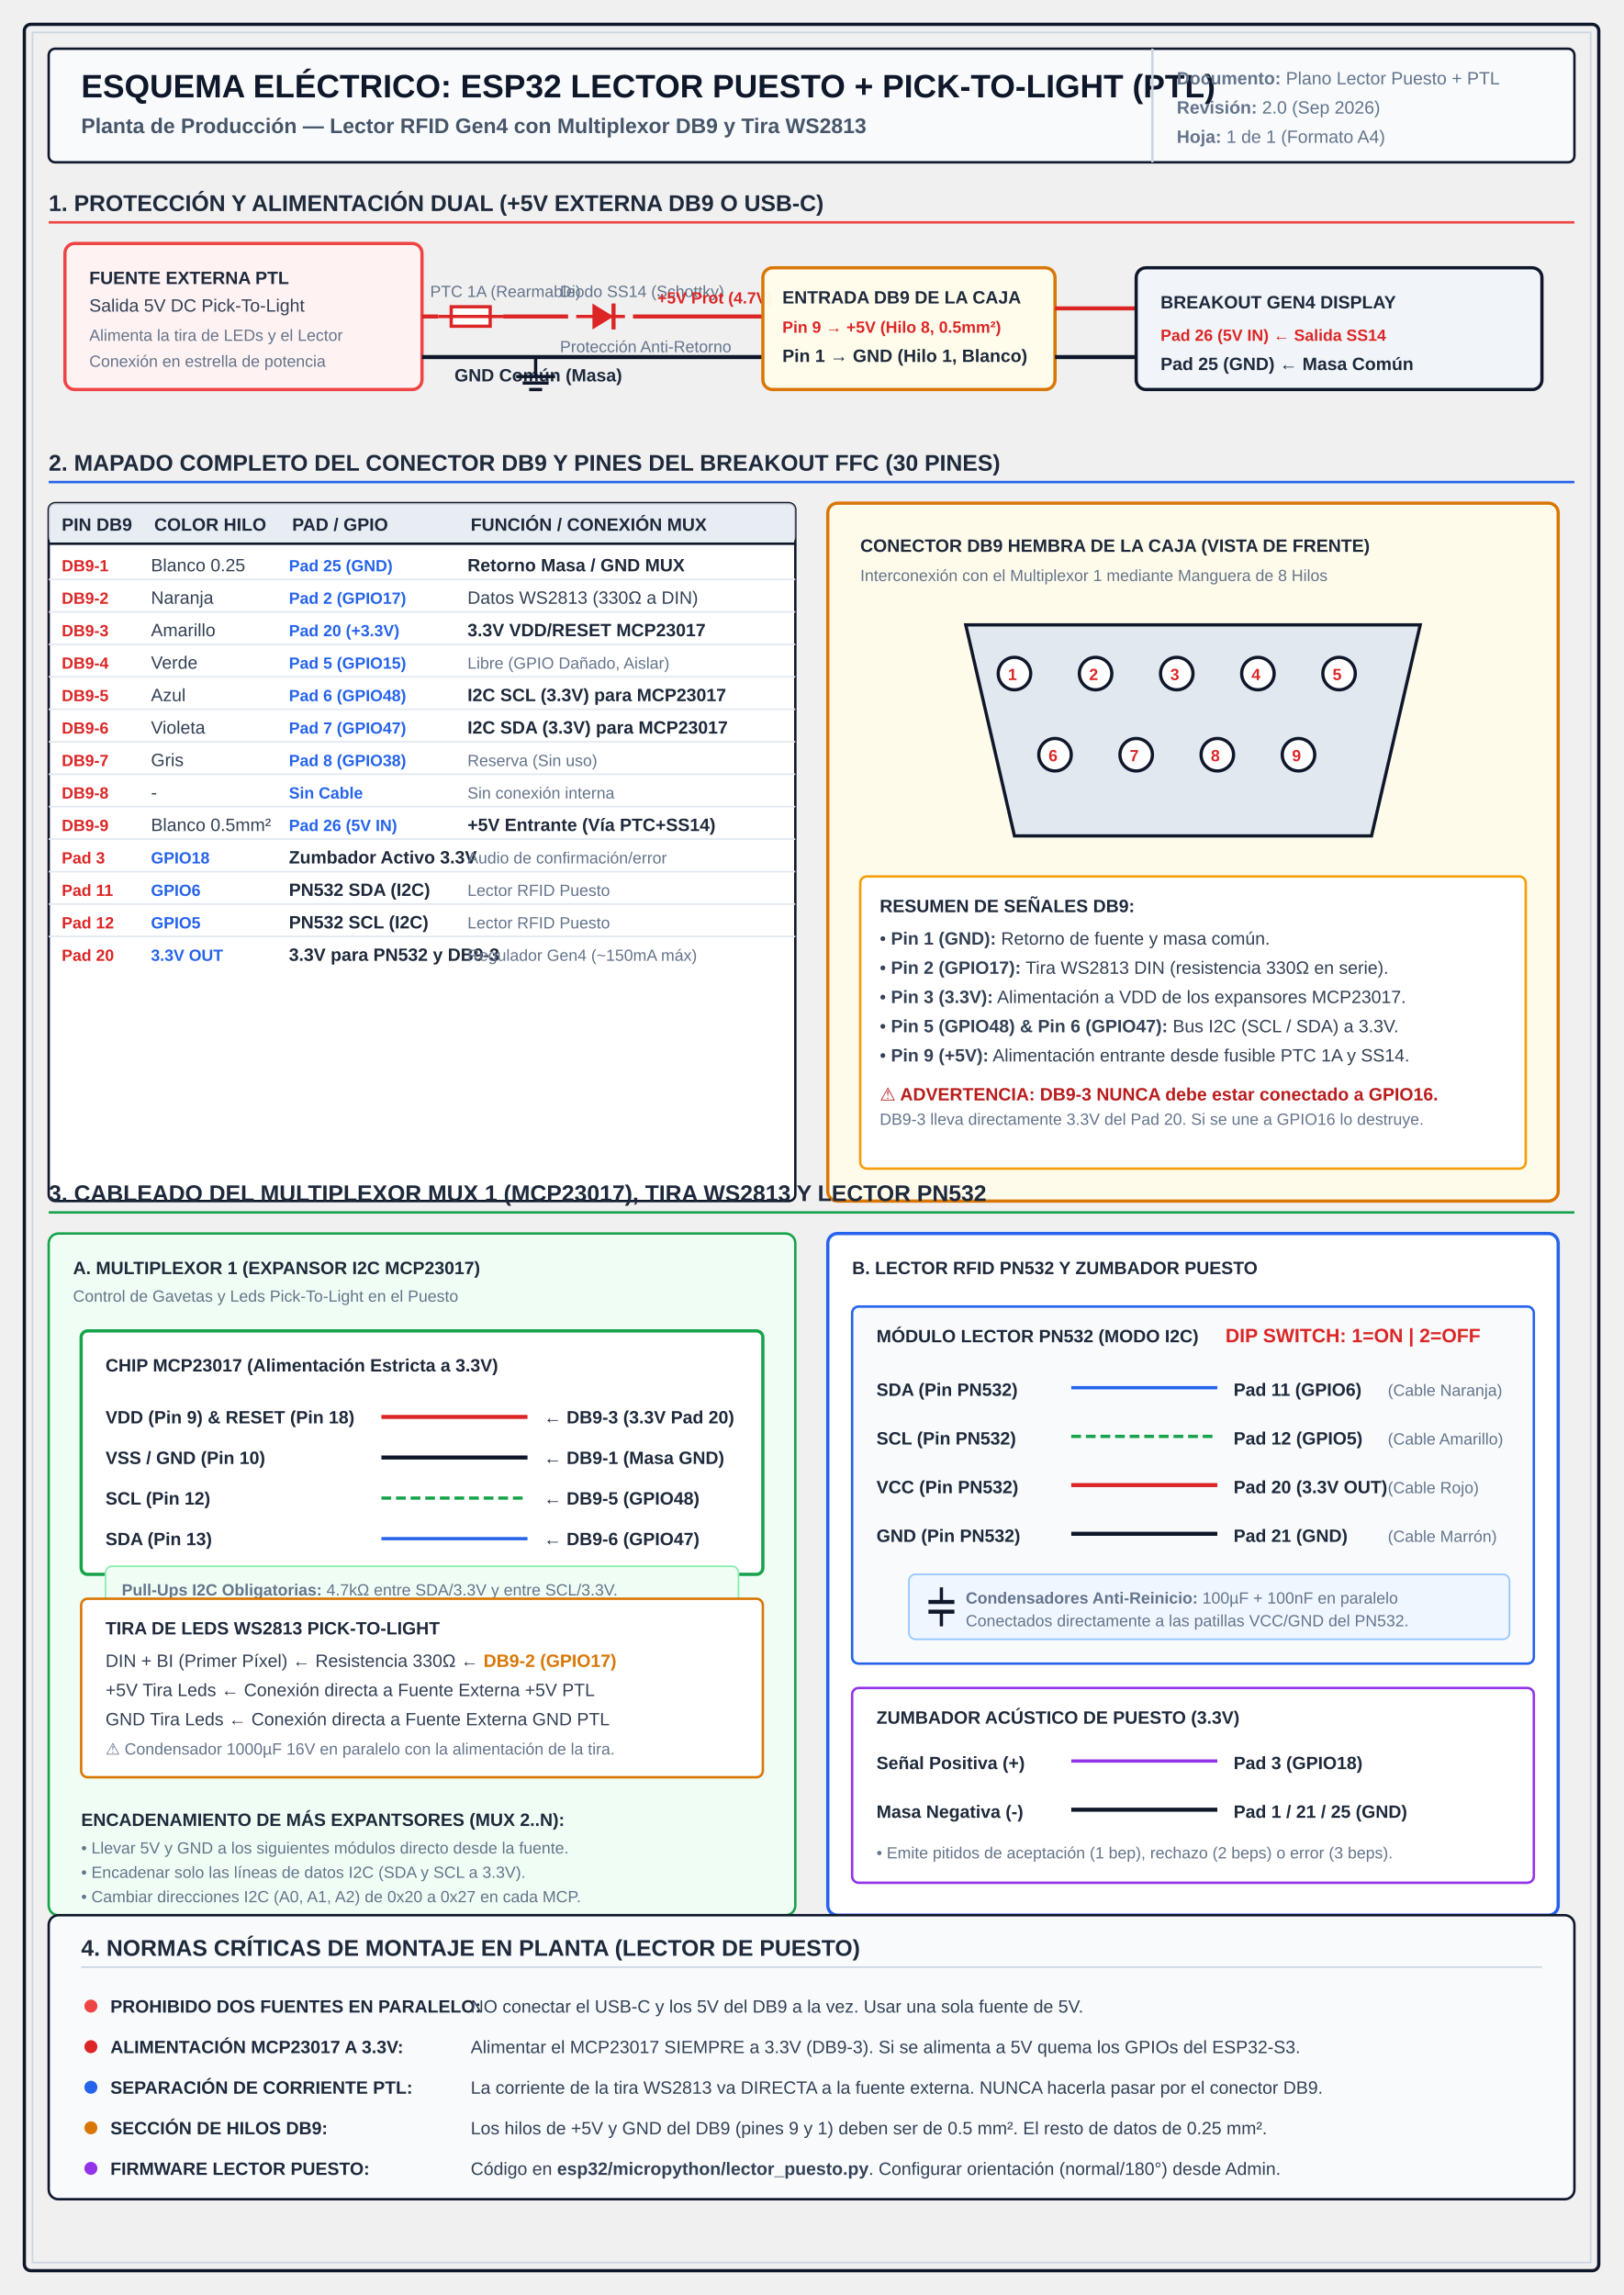
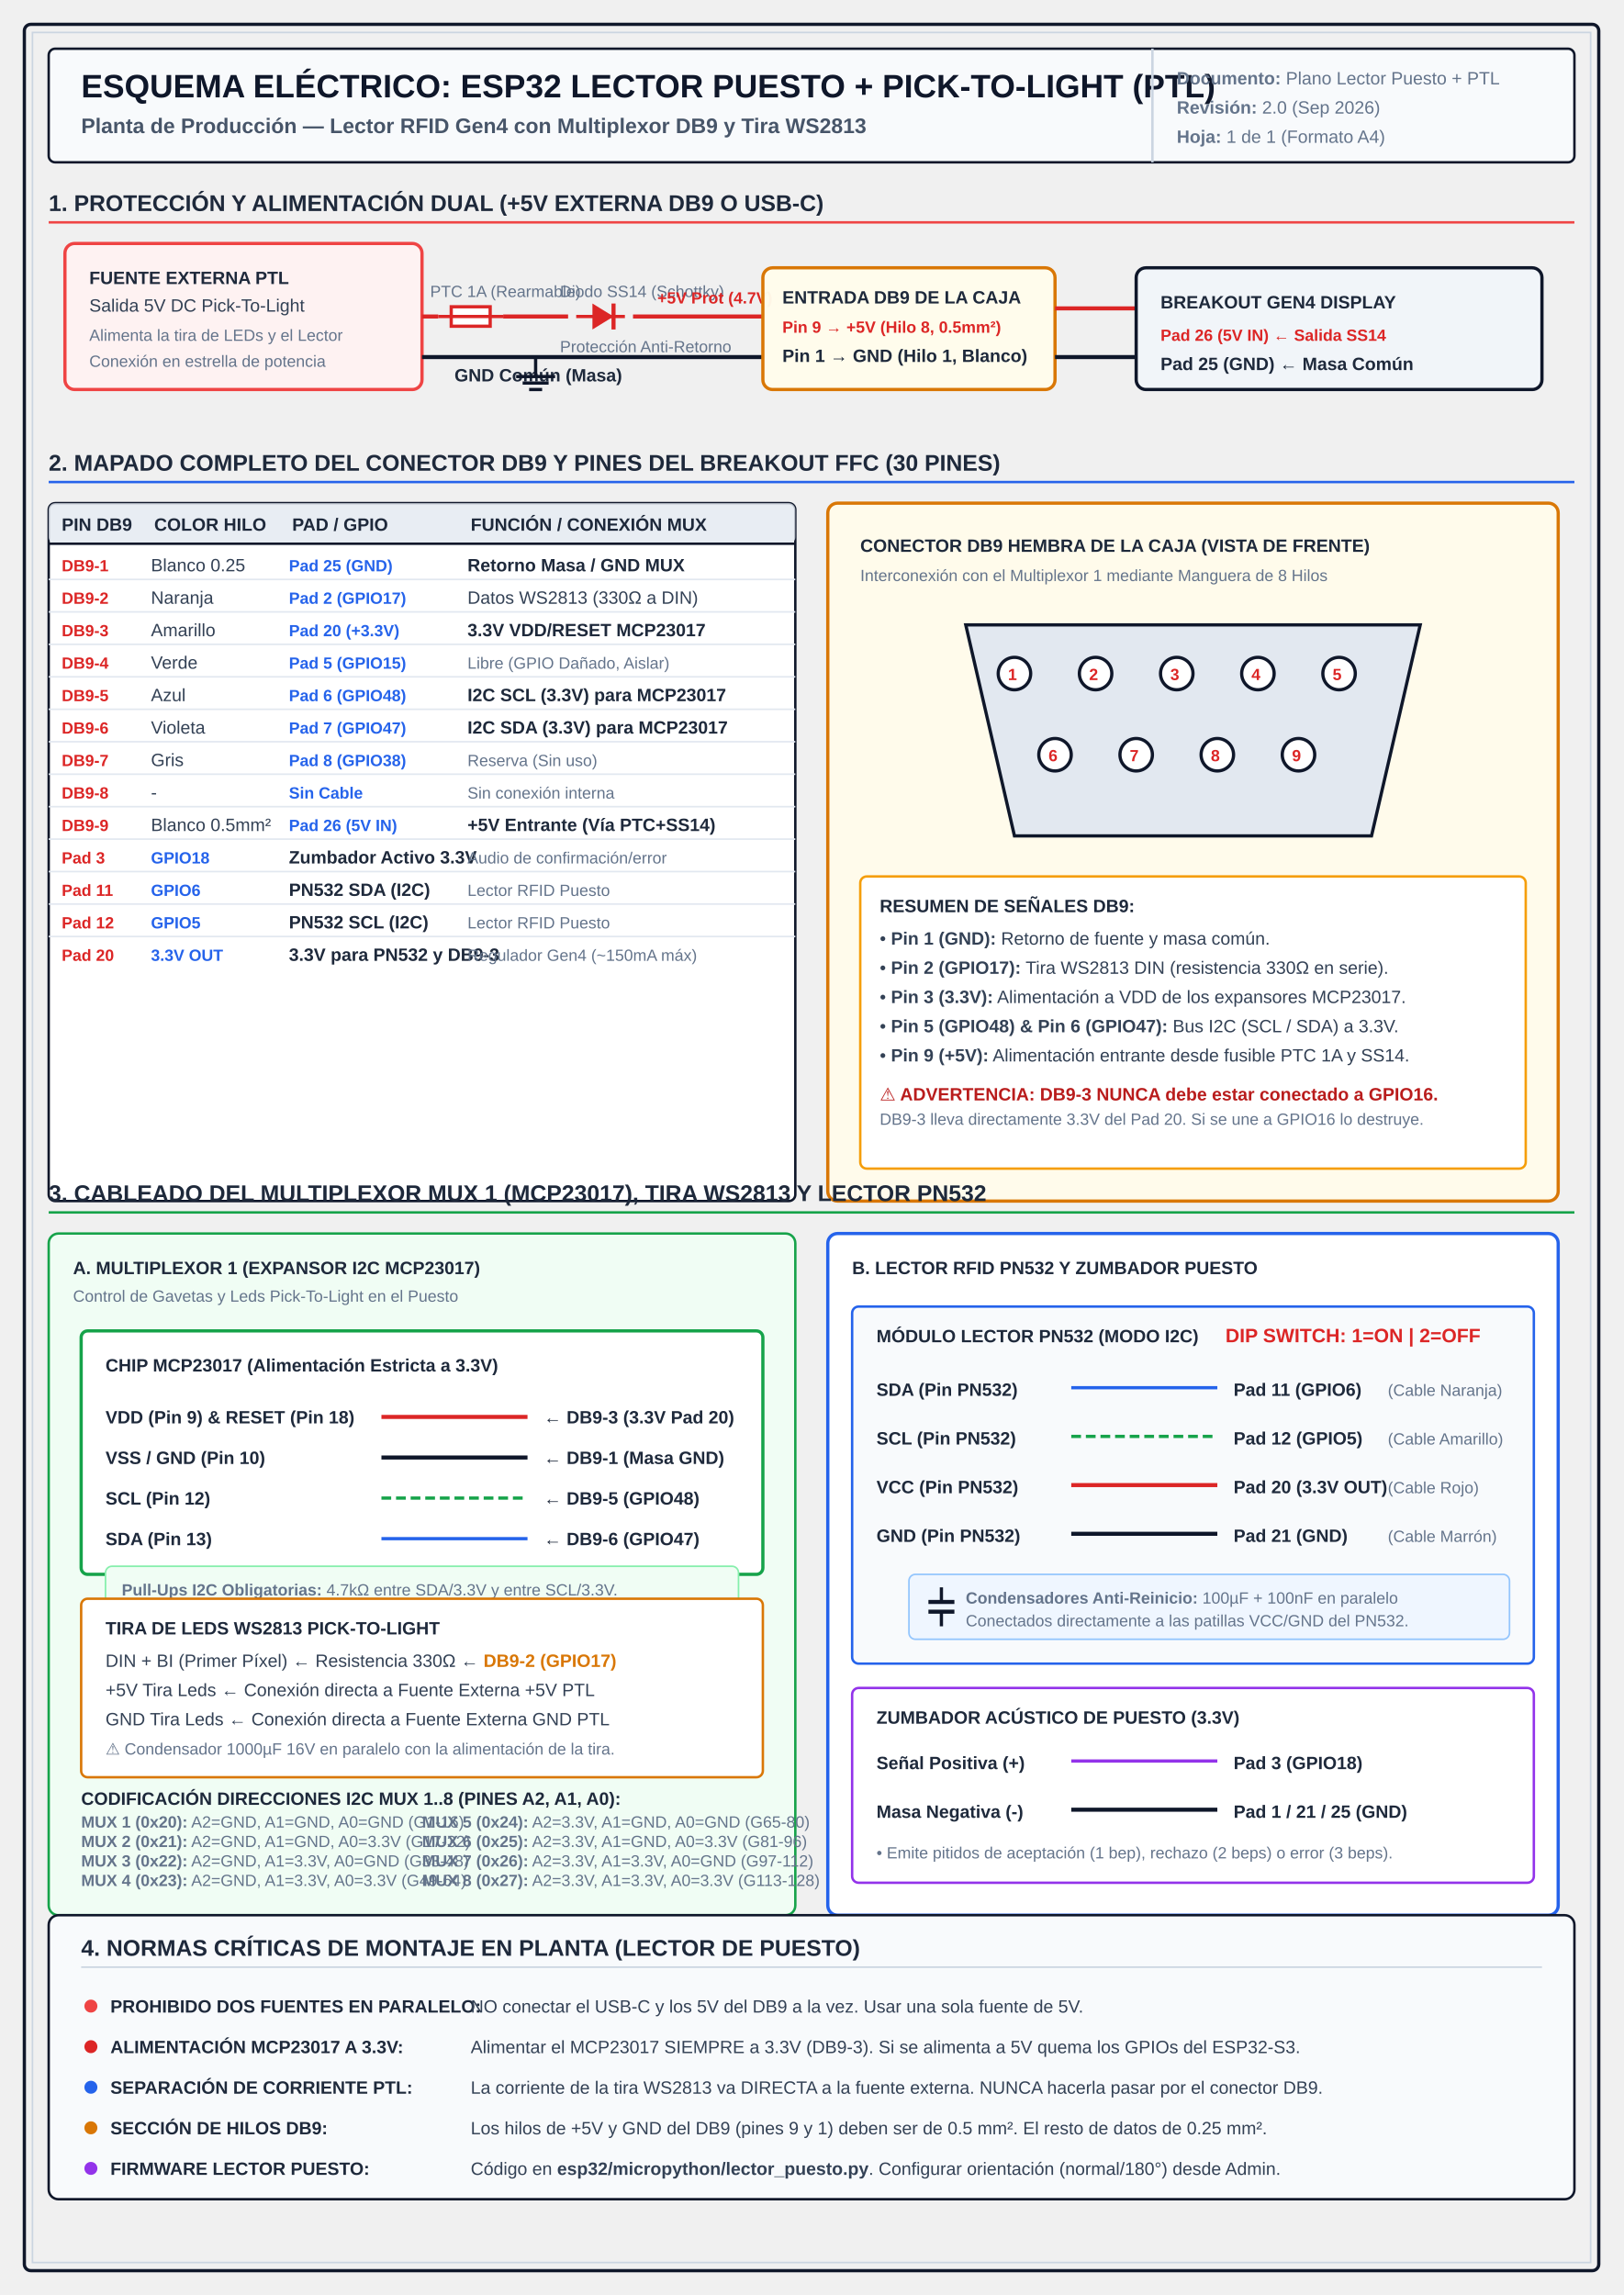
<svg xmlns="http://www.w3.org/2000/svg" width="100%" height="100%" viewBox="0 0 1000 1414" style="background-color: #ffffff; font-family: 'Segoe UI', Arial, Helvetica, sans-serif;">
  <defs>
    <style type="text/css">
      .title-main { font-size: 20px; font-weight: bold; fill: #0f172a; }
      .title-sub { font-size: 13px; font-weight: 600; fill: #475569; }
      .meta-text { font-size: 11px; fill: #64748b; }
      .sec-header { font-size: 14px; font-weight: bold; fill: #1e293b; }
      
      .box-bg { fill: #f8fafc; stroke: #cbd5e1; stroke-width: 1.5; rx: 6px; }
      .box-chip { fill: #f1f5f9; stroke: #0f172a; stroke-width: 2; rx: 6px; }
      .box-module { fill: #ffffff; stroke: #2563eb; stroke-width: 2; rx: 6px; }
      .box-power { fill: #fef2f2; stroke: #ef4444; stroke-width: 2; rx: 6px; }
      .box-db9 { fill: #fffbebf7; stroke: #d97706; stroke-width: 2; rx: 6px; }
      .box-mux { fill: #f0fdf4; stroke: #16a34a; stroke-width: 1.5; rx: 6px; }
      
      .pin-label { font-size: 11px; font-weight: 600; fill: #1e293b; }
      .pin-gpio { font-size: 10px; font-weight: bold; fill: #2563eb; }
      .pin-num { font-size: 10px; font-weight: bold; fill: #dc2626; }
      .text-desc { font-size: 11px; fill: #334155; }
      .text-small { font-size: 10px; fill: #64748b; }
      .text-bold { font-weight: bold; }
      .text-warn { font-size: 11px; font-weight: bold; fill: #b91c1c; }
      
      .w-pwr { stroke: #dc2626; stroke-width: 2.5; fill: none; }
      .w-gnd { stroke: #0f172a; stroke-width: 2.5; fill: none; }
      .w-sda { stroke: #2563eb; stroke-width: 2; fill: none; }
      .w-scl { stroke: #16a34a; stroke-width: 2; fill: none; stroke-dasharray: 6,3; }
      .w-sig { stroke: #d97706; stroke-width: 2; fill: none; }
      .w-buz { stroke: #9333ea; stroke-width: 2; fill: none; }
      
      .grid-table { stroke: #e2e8f0; stroke-width: 1; }
      .table-hdr { fill: #e2e8f0; font-size: 11px; font-weight: bold; fill-opacity: 0.8; }
    </style>
    <g id="ground-sym">
      <line x1="0" y1="0" x2="0" y2="12" stroke="#0f172a" stroke-width="2" />
      <line x1="-12" y1="12" x2="12" y2="12" stroke="#0f172a" stroke-width="2" />
      <line x1="-8" y1="16" x2="8" y2="16" stroke="#0f172a" stroke-width="2" />
      <line x1="-4" y1="20" x2="4" y2="20" stroke="#0f172a" stroke-width="2" />
    </g>
    <g id="diode-sym">
      <line x1="-15" y1="0" x2="15" y2="0" stroke="#dc2626" stroke-width="2" />
      <polygon points="-5,-8 -5,8 8,0" fill="#dc2626" />
      <line x1="8" y1="-8" x2="8" y2="8" stroke="#dc2626" stroke-width="2.5" />
    </g>
    <g id="fuse-sym">
      <rect x="-12" y="-6" width="24" height="12" fill="#ffffff" stroke="#dc2626" stroke-width="2" />
      <line x1="-20" y1="0" x2="20" y2="0" stroke="#dc2626" stroke-width="2" />
    </g>
    <g id="capacitor-sym">
      <line x1="0" y1="-12" x2="0" y2="-3" stroke="#0f172a" stroke-width="2" />
      <line x1="0" y1="12" x2="0" y2="3" stroke="#0f172a" stroke-width="2" />
      <line x1="-8" y1="-3" x2="8" y2="-3" stroke="#0f172a" stroke-width="2.5" />
      <line x1="-8" y1="3" x2="8" y2="3" stroke="#0f172a" stroke-width="2.5" />
    </g>
  </defs>
  <rect x="15" y="15" width="970" height="1384" fill="none" stroke="#0f172a" stroke-width="2" rx="4" />
  <rect x="20" y="20" width="960" height="1374" fill="none" stroke="#cbd5e1" stroke-width="1" />
  <g transform="translate(30, 30)">
    <rect x="0" y="0" width="940" height="70" fill="#f8fafc" stroke="#0f172a" stroke-width="1.5" rx="4" />
    <text x="20" y="30" class="title-main">ESQUEMA ELÉCTRICO: ESP32 LECTOR PUESTO + PICK-TO-LIGHT (PTL)</text>
    <text x="20" y="52" class="title-sub">Planta de Producción — Lector RFID Gen4 con Multiplexor DB9 y Tira WS2813</text>
    <line x1="680" y1="0" x2="680" y2="70" stroke="#cbd5e1" stroke-width="1.5" />
    <text x="695" y="22" class="meta-text">
      <tspan class="text-bold">Documento:</tspan> Plano Lector Puesto + PTL</text>
    <text x="695" y="40" class="meta-text">
      <tspan class="text-bold">Revisión:</tspan> 2.0 (Sep 2026)</text>
    <text x="695" y="58" class="meta-text">
      <tspan class="text-bold">Hoja:</tspan> 1 de 1 (Formato A4)</text>
  </g>
  <g transform="translate(30, 115)">
    <text x="0" y="15" class="sec-header">1. PROTECCIÓN Y ALIMENTACIÓN DUAL (+5V EXTERNA DB9 O USB-C)</text>
    <line x1="0" y1="22" x2="940" y2="22" stroke="#ef4444" stroke-width="1.5" />
    <g transform="translate(10, 35)">
      <rect x="0" y="0" width="220" height="90" class="box-power" />
      <text x="15" y="25" class="pin-label" fill="#dc2626">FUENTE EXTERNA PTL</text>
      <text x="15" y="42" class="text-desc">Salida 5V DC Pick-To-Light</text>
      <text x="15" y="60" class="text-small">Alimenta la tira de LEDs y el Lector</text>
      <text x="15" y="76" class="text-small">Conexión en estrella de potencia</text>
    </g>
    <g transform="translate(260, 80)">
      <use href="#fuse-sym" x="0" y="0" />
      <text x="-25" y="-12" class="text-small" fill="#dc2626">PTC 1A (Rearmable)</text>
    </g>
    <path d="M 230, 80 L 240, 80" class="w-pwr" />
    <path d="M 280, 80 L 320, 80" class="w-pwr" />
    <g transform="translate(340, 80)">
      <use href="#diode-sym" x="0" y="0" />
      <text x="-25" y="-12" class="text-small" fill="#dc2626">Diodo SS14 (Schottky)</text>
      <text x="-25" y="22" class="text-small">Protección Anti-Retorno</text>
    </g>
    <path d="M 360, 80 L 440, 80" class="w-pwr" />
    <text x="375" y="72" class="pin-num">+5V Prot (4.7V)</text>
    <path d="M 230, 105 L 440, 105" class="w-gnd" />
    <text x="250" y="120" class="pin-label">GND Común (Masa)</text>
    <use href="#ground-sym" x="300" y="105" />
    <g transform="translate(440, 50)">
      <rect x="0" y="0" width="180" height="75" class="box-db9" />
      <text x="12" y="22" class="pin-label" fill="#d97706">ENTRADA DB9 DE LA CAJA</text>
      <text x="12" y="40" class="pin-num">Pin 9 → +5V (Hilo 8, 0.5mm²)</text>
      <text x="12" y="58" class="pin-label">Pin 1 → GND (Hilo 1, Blanco)</text>
    </g>
    <path d="M 620, 75 L 670, 75" class="w-pwr" />
    <path d="M 620, 105 L 670, 105" class="w-gnd" />
    <g transform="translate(670, 50)">
      <rect x="0" y="0" width="250" height="75" class="box-chip" />
      <text x="15" y="25" class="pin-label">BREAKOUT GEN4 DISPLAY</text>
      <text x="15" y="45" class="pin-num">Pad 26 (5V IN) ← Salida SS14</text>
      <text x="15" y="63" class="pin-label">Pad 25 (GND) ← Masa Común</text>
    </g>
  </g>
  <g transform="translate(30, 275)">
    <text x="0" y="15" class="sec-header">2. MAPADO COMPLETO DEL CONECTOR DB9 Y PINES DEL BREAKOUT FFC (30 PINES)</text>
    <line x1="0" y1="22" x2="940" y2="22" stroke="#2563eb" stroke-width="1.5" />
    <g transform="translate(0, 35)">
      <rect x="0" y="0" width="460" height="430" fill="#ffffff" stroke="#0f172a" stroke-width="1.5" rx="4" />
      <rect x="0" y="0" width="460" height="25" class="table-hdr" rx="4" />
      <text x="8" y="17" class="pin-label">PIN DB9</text>
      <text x="65" y="17" class="pin-label">COLOR HILO</text>
      <text x="150" y="17" class="pin-label">PAD / GPIO</text>
      <text x="260" y="17" class="pin-label">FUNCIÓN / CONEXIÓN MUX</text>
      <line x1="0" y1="25" x2="460" y2="25" stroke="#0f172a" stroke-width="1.5" />
      <g transform="translate(8, 42)">
        <text x="0" y="0" class="pin-num">DB9-1</text>
        <text x="55" y="0" class="text-desc">Blanco 0.25</text>
        <text x="140" y="0" class="pin-gpio">Pad 25 (GND)</text>
        <text x="250" y="0" class="pin-label">Retorno Masa / GND MUX</text>
      </g>
      <line x1="0" y1="47" x2="460" y2="47" class="grid-table" />
      <g transform="translate(8, 62)">
        <text x="0" y="0" class="pin-num">DB9-2</text>
        <text x="55" y="0" class="text-desc" fill="#d97706">Naranja</text>
        <text x="140" y="0" class="pin-gpio">Pad 2 (GPIO17)</text>
        <text x="250" y="0" class="text-desc">Datos WS2813 (330Ω a DIN)</text>
      </g>
      <line x1="0" y1="67" x2="460" y2="67" class="grid-table" />
      <g transform="translate(8, 82)">
        <text x="0" y="0" class="pin-num">DB9-3</text>
        <text x="55" y="0" class="text-desc" fill="#ca8a04">Amarillo</text>
        <text x="140" y="0" class="pin-gpio" fill="#dc2626">Pad 20 (+3.3V)</text>
        <text x="250" y="0" class="pin-label" fill="#dc2626">
          <tspan class="text-bold">3.3V VDD/RESET MCP23017</tspan>
        </text>
      </g>
      <line x1="0" y1="87" x2="460" y2="87" class="grid-table" />
      <g transform="translate(8, 102)">
        <text x="0" y="0" class="pin-num">DB9-4</text>
        <text x="55" y="0" class="text-desc" fill="#16a34a">Verde</text>
        <text x="140" y="0" class="pin-gpio">Pad 5 (GPIO15)</text>
        <text x="250" y="0" class="text-small" fill="#b91c1c">Libre (GPIO Dañado, Aislar)</text>
      </g>
      <line x1="0" y1="107" x2="460" y2="107" class="grid-table" />
      <g transform="translate(8, 122)">
        <text x="0" y="0" class="pin-num">DB9-5</text>
        <text x="55" y="0" class="text-desc" fill="#2563eb">Azul</text>
        <text x="140" y="0" class="pin-gpio">Pad 6 (GPIO48)</text>
        <text x="250" y="0" class="pin-label" fill="#2563eb">I2C SCL (3.3V) para MCP23017</text>
      </g>
      <line x1="0" y1="127" x2="460" y2="127" class="grid-table" />
      <g transform="translate(8, 142)">
        <text x="0" y="0" class="pin-num">DB9-6</text>
        <text x="55" y="0" class="text-desc" fill="#9333ea">Violeta</text>
        <text x="140" y="0" class="pin-gpio">Pad 7 (GPIO47)</text>
        <text x="250" y="0" class="pin-label" fill="#9333ea">I2C SDA (3.3V) para MCP23017</text>
      </g>
      <line x1="0" y1="147" x2="460" y2="147" class="grid-table" />
      <g transform="translate(8, 162)">
        <text x="0" y="0" class="pin-num">DB9-7</text>
        <text x="55" y="0" class="text-desc">Gris</text>
        <text x="140" y="0" class="pin-gpio">Pad 8 (GPIO38)</text>
        <text x="250" y="0" class="text-small">Reserva (Sin uso)</text>
      </g>
      <line x1="0" y1="167" x2="460" y2="167" class="grid-table" />
      <g transform="translate(8, 182)">
        <text x="0" y="0" class="pin-num">DB9-8</text>
        <text x="55" y="0" class="text-desc">-</text>
        <text x="140" y="0" class="pin-gpio">Sin Cable</text>
        <text x="250" y="0" class="text-small">Sin conexión interna</text>
      </g>
      <line x1="0" y1="187" x2="460" y2="187" class="grid-table" />
      <g transform="translate(8, 202)">
        <text x="0" y="0" class="pin-num">DB9-9</text>
        <text x="55" y="0" class="text-desc" fill="#dc2626">Blanco 0.5mm²</text>
        <text x="140" y="0" class="pin-gpio" fill="#dc2626">Pad 26 (5V IN)</text>
        <text x="250" y="0" class="pin-label" fill="#dc2626">
          <tspan class="text-bold">+5V Entrante (Vía PTC+SS14)</tspan>
        </text>
      </g>
      <line x1="0" y1="207" x2="460" y2="207" class="grid-table" />
      <g transform="translate(8, 222)">
        <text x="0" y="0" class="pin-num">Pad 3</text>
        <text x="55" y="0" class="pin-gpio">GPIO18</text>
        <text x="140" y="0" class="pin-label" fill="#9333ea">Zumbador Activo 3.3V</text>
        <text x="250" y="0" class="text-small">Audio de confirmación/error</text>
      </g>
      <line x1="0" y1="227" x2="460" y2="227" class="grid-table" />
      <g transform="translate(8, 242)">
        <text x="0" y="0" class="pin-num">Pad 11</text>
        <text x="55" y="0" class="pin-gpio">GPIO6</text>
        <text x="140" y="0" class="pin-label" fill="#2563eb">PN532 SDA (I2C)</text>
        <text x="250" y="0" class="text-small">Lector RFID Puesto</text>
      </g>
      <line x1="0" y1="247" x2="460" y2="247" class="grid-table" />
      <g transform="translate(8, 262)">
        <text x="0" y="0" class="pin-num">Pad 12</text>
        <text x="55" y="0" class="pin-gpio">GPIO5</text>
        <text x="140" y="0" class="pin-label" fill="#16a34a">PN532 SCL (I2C)</text>
        <text x="250" y="0" class="text-small">Lector RFID Puesto</text>
      </g>
      <line x1="0" y1="267" x2="460" y2="267" class="grid-table" />
      <g transform="translate(8, 282)">
        <text x="0" y="0" class="pin-num">Pad 20</text>
        <text x="55" y="0" class="pin-gpio">3.3V OUT</text>
        <text x="140" y="0" class="pin-label" fill="#dc2626">3.3V para PN532 y DB9-3</text>
        <text x="250" y="0" class="text-small">Regulador Gen4 (~150mA máx)</text>
      </g>
    </g>
    <g transform="translate(480, 35)">
      <rect x="0" y="0" width="450" height="430" fill="#fffbeb" stroke="#d97706" stroke-width="2" rx="6" />
      <text x="20" y="30" class="pin-label" font-size="14px" fill="#b45309">CONECTOR DB9 HEMBRA DE LA CAJA (VISTA DE FRENTE)</text>
      <text x="20" y="48" class="text-small">Interconexión con el Multiplexor 1 mediante Manguera de 8 Hilos</text>
      <g transform="translate(85, 75)">
        <polygon points="0,0 280,0 250,130 30,130" fill="#e2e8f0" stroke="#0f172a" stroke-width="2" />
        <g transform="translate(30, 30)">
          <circle cx="0" cy="0" r="10" fill="#ffffff" stroke="#0f172a" stroke-width="2" />
          <text x="-4" y="4" class="pin-num">1</text>
          <circle cx="50" cy="0" r="10" fill="#ffffff" stroke="#0f172a" stroke-width="2" />
          <text x="46" y="4" class="pin-num">2</text>
          <circle cx="100" cy="0" r="10" fill="#ffffff" stroke="#0f172a" stroke-width="2" />
          <text x="96" y="4" class="pin-num">3</text>
          <circle cx="150" cy="0" r="10" fill="#ffffff" stroke="#0f172a" stroke-width="2" />
          <text x="146" y="4" class="pin-num">4</text>
          <circle cx="200" cy="0" r="10" fill="#ffffff" stroke="#0f172a" stroke-width="2" />
          <text x="196" y="4" class="pin-num">5</text>
        </g>
        <g transform="translate(55, 80)">
          <circle cx="0" cy="0" r="10" fill="#ffffff" stroke="#0f172a" stroke-width="2" />
          <text x="-4" y="4" class="pin-num">6</text>
          <circle cx="50" cy="0" r="10" fill="#ffffff" stroke="#0f172a" stroke-width="2" />
          <text x="46" y="4" class="pin-num">7</text>
          <circle cx="100" cy="0" r="10" fill="#ffffff" stroke="#0f172a" stroke-width="2" />
          <text x="96" y="4" class="pin-num">8</text>
          <circle cx="150" cy="0" r="10" fill="#ffffff" stroke="#0f172a" stroke-width="2" />
          <text x="146" y="4" class="pin-num">9</text>
        </g>
      </g>
      <g transform="translate(20, 230)">
        <rect x="0" y="0" width="410" height="180" fill="#ffffff" stroke="#f59e0b" stroke-width="1.5" rx="4" />
        <text x="12" y="22" class="pin-label" fill="#b45309">RESUMEN DE SEÑALES DB9:</text>
        <text x="12" y="42" class="text-desc">• <tspan class="text-bold">Pin 1 (GND):</tspan> Retorno de fuente y masa común.</text>
        <text x="12" y="60" class="text-desc">• <tspan class="text-bold">Pin 2 (GPIO17):</tspan> Tira WS2813 DIN (resistencia 330Ω en serie).</text>
        <text x="12" y="78" class="text-desc" fill="#dc2626">• <tspan class="text-bold">Pin 3 (3.3V):</tspan> Alimentación a VDD de los expansores MCP23017.</text>
        <text x="12" y="96" class="text-desc">• <tspan class="text-bold">Pin 5 (GPIO48) &amp; Pin 6 (GPIO47):</tspan> Bus I2C (SCL / SDA) a 3.3V.</text>
        <text x="12" y="114" class="text-desc" fill="#dc2626">• <tspan class="text-bold">Pin 9 (+5V):</tspan> Alimentación entrante desde fusible PTC 1A y SS14.</text>
        <text x="12" y="138" class="text-warn">⚠️ ADVERTENCIA: DB9-3 NUNCA debe estar conectado a GPIO16.</text>
        <text x="12" y="153" class="text-small">DB9-3 lleva directamente 3.3V del Pad 20. Si se une a GPIO16 lo destruye.</text>
      </g>
    </g>
  </g>
  <g transform="translate(30, 725)">
    <text x="0" y="15" class="sec-header">3. CABLEADO DEL MULTIPLEXOR MUX 1 (MCP23017), TIRA WS2813 Y LECTOR PN532</text>
    <line x1="0" y1="22" x2="940" y2="22" stroke="#16a34a" stroke-width="1.5" />
    <g transform="translate(0, 35)">
      <rect x="0" y="0" width="460" height="420" class="box-mux" />
      <text x="15" y="25" class="pin-label" font-size="13px" fill="#16a34a">A. MULTIPLEXOR 1 (EXPANSOR I2C MCP23017)</text>
      <text x="15" y="42" class="text-small">Control de Gavetas y Leds Pick-To-Light en el Puesto</text>
      <g transform="translate(20, 60)">
        <rect x="0" y="0" width="420" height="150" fill="#ffffff" stroke="#16a34a" stroke-width="2" rx="4" />
        <text x="15" y="25" class="pin-label" fill="#15803d">CHIP MCP23017 (Alimentación Estricta a 3.3V)</text>
        <g transform="translate(15, 45)">
          <text x="0" y="12" class="pin-label" fill="#dc2626">VDD (Pin 9) &amp; RESET (Pin 18)</text>
          <path d="M 170, 8 L 260, 8" class="w-pwr" />
          <text x="270" y="12" class="pin-label" fill="#dc2626">← DB9-3 (3.3V Pad 20)</text>
          <text x="0" y="37" class="pin-label">VSS / GND (Pin 10)</text>
          <path d="M 170, 33 L 260, 33" class="w-gnd" />
          <text x="270" y="37" class="pin-label">← DB9-1 (Masa GND)</text>
          <text x="0" y="62" class="pin-label" fill="#2563eb">SCL (Pin 12)</text>
          <path d="M 170, 58 L 260, 58" class="w-scl" />
          <text x="270" y="62" class="pin-label" fill="#2563eb">← DB9-5 (GPIO48)</text>
          <text x="0" y="87" class="pin-label" fill="#9333ea">SDA (Pin 13)</text>
          <path d="M 170, 83 L 260, 83" class="w-sda" />
          <text x="270" y="87" class="pin-label" fill="#9333ea">← DB9-6 (GPIO47)</text>
          <rect x="0" y="100" width="390" height="35" fill="#f0fdf4" stroke="#86efac" stroke-width="1" rx="4" />
          <text x="10" y="118" class="text-small" fill="#166534">
            <tspan class="text-bold">Pull-Ups I2C Obligatorias:</tspan> 4.7kΩ entre SDA/3.3V y entre SCL/3.3V.</text>
        </g>
        <g transform="translate(0, 165)">
          <rect x="0" y="0" width="420" height="110" fill="#ffffff" stroke="#d97706" stroke-width="1.5" rx="4" />
          <text x="15" y="22" class="pin-label" fill="#b45309">TIRA DE LEDS WS2813 PICK-TO-LIGHT</text>
          <text x="15" y="42" class="text-desc">DIN + BI (Primer Píxel) ← Resistencia 330Ω ← <tspan class="text-bold" fill="#d97706">DB9-2 (GPIO17)</tspan>
          </text>
          <text x="15" y="60" class="text-desc" fill="#dc2626">+5V Tira Leds ← Conexión directa a Fuente Externa +5V PTL</text>
          <text x="15" y="78" class="text-desc">GND Tira Leds ← Conexión directa a Fuente Externa GND PTL</text>
          <text x="15" y="96" class="text-small" fill="#b91c1c">⚠️ Condensador 1000µF 16V en paralelo con la alimentación de la tira.</text>
        </g>
-         <g transform="translate(0, 290)">
-           <text x="0" y="15" class="pin-label">ENCADENAMIENTO DE MÁS EXPANTSORES (MUX 2..N):</text>
-           <text x="0" y="32" class="text-small">• Llevar 5V y GND a los siguientes módulos directo desde la fuente.</text>
-           <text x="0" y="47" class="text-small">• Encadenar solo las líneas de datos I2C (SDA y SCL a 3.3V).</text>
-           <text x="0" y="62" class="text-small">• Cambiar direcciones I2C (A0, A1, A2) de 0x20 a 0x27 en cada MCP.</text>
+         <g transform="translate(0, 280)">
+           <text x="0" y="12" class="pin-label">CODIFICACIÓN DIRECCIONES I2C MUX 1..8 (PINES A2, A1, A0):</text>
+           <text x="0" y="26" class="text-small" fill="#15803d">
+             <tspan class="text-bold">MUX 1 (0x20):</tspan> A2=GND, A1=GND, A0=GND (G1-16)</text>
+           <text x="0" y="38" class="text-small" fill="#15803d">
+             <tspan class="text-bold">MUX 2 (0x21):</tspan> A2=GND, A1=GND, A0=3.3V (G17-32)</text>
+           <text x="0" y="50" class="text-small" fill="#15803d">
+             <tspan class="text-bold">MUX 3 (0x22):</tspan> A2=GND, A1=3.3V, A0=GND (G33-48)</text>
+           <text x="0" y="62" class="text-small" fill="#15803d">
+             <tspan class="text-bold">MUX 4 (0x23):</tspan> A2=GND, A1=3.3V, A0=3.3V (G49-64)</text>
+           <text x="210" y="26" class="text-small" fill="#15803d">
+             <tspan class="text-bold">MUX 5 (0x24):</tspan> A2=3.3V, A1=GND, A0=GND (G65-80)</text>
+           <text x="210" y="38" class="text-small" fill="#15803d">
+             <tspan class="text-bold">MUX 6 (0x25):</tspan> A2=3.3V, A1=GND, A0=3.3V (G81-96)</text>
+           <text x="210" y="50" class="text-small" fill="#15803d">
+             <tspan class="text-bold">MUX 7 (0x26):</tspan> A2=3.3V, A1=3.3V, A0=GND (G97-112)</text>
+           <text x="210" y="62" class="text-small" fill="#15803d">
+             <tspan class="text-bold">MUX 8 (0x27):</tspan> A2=3.3V, A1=3.3V, A0=3.3V (G113-128)</text>
        </g>
      </g>
    </g>
    <g transform="translate(480, 35)">
      <rect x="0" y="0" width="450" height="420" class="box-module" />
      <text x="15" y="25" class="pin-label" font-size="13px" fill="#2563eb">B. LECTOR RFID PN532 Y ZUMBADOR PUESTO</text>
      <g transform="translate(15, 45)">
        <rect x="0" y="0" width="420" height="220" fill="#f8fafc" stroke="#2563eb" stroke-width="1.5" rx="4" />
        <text x="15" y="22" class="pin-label" fill="#1e40af">MÓDULO LECTOR PN532 (MODO I2C)</text>
        <text x="230" y="22" class="text-bold" fill="#dc2626">DIP SWITCH: 1=ON | 2=OFF</text>
        <g transform="translate(15, 40)">
          <text x="0" y="15" class="pin-label" fill="#2563eb">SDA (Pin PN532)</text>
          <path d="M 120, 10 L 210, 10" class="w-sda" />
          <text x="220" y="15" class="pin-label" fill="#2563eb">Pad 11 (GPIO6)</text>
          <text x="315" y="15" class="text-small">(Cable Naranja)</text>
          <text x="0" y="45" class="pin-label" fill="#16a34a">SCL (Pin PN532)</text>
          <path d="M 120, 40 L 210, 40" class="w-scl" />
          <text x="220" y="45" class="pin-label" fill="#16a34a">Pad 12 (GPIO5)</text>
          <text x="315" y="45" class="text-small">(Cable Amarillo)</text>
          <text x="0" y="75" class="pin-label" fill="#dc2626">VCC (Pin PN532)</text>
          <path d="M 120, 70 L 210, 70" class="w-pwr" />
          <text x="220" y="75" class="pin-label" fill="#dc2626">Pad 20 (3.3V OUT)</text>
          <text x="315" y="75" class="text-small">(Cable Rojo)</text>
          <text x="0" y="105" class="pin-label">GND (Pin PN532)</text>
          <path d="M 120, 100 L 210, 100" class="w-gnd" />
          <text x="220" y="105" class="pin-label">Pad 21 (GND)</text>
          <text x="315" y="105" class="text-small">(Cable Marrón)</text>
          <g transform="translate(20, 125)">
            <rect x="0" y="0" width="370" height="40" fill="#eff6ff" stroke="#93c5fd" stroke-width="1" rx="4" />
            <use href="#capacitor-sym" x="20" y="20" />
            <text x="35" y="18" class="text-small" fill="#1e3a8a">
              <tspan class="text-bold">Condensadores Anti-Reinicio:</tspan> 100µF + 100nF en paralelo</text>
            <text x="35" y="32" class="text-small" fill="#1e3a8a">Conectados directamente a las patillas VCC/GND del PN532.</text>
          </g>
        </g>
      </g>
      <g transform="translate(15, 280)">
        <rect x="0" y="0" width="420" height="120" fill="#ffffff" stroke="#9333ea" stroke-width="1.5" rx="4" />
        <text x="15" y="22" class="pin-label" fill="#7e22ce">ZUMBADOR ACÚSTICO DE PUESTO (3.3V)</text>
        <g transform="translate(15, 35)">
          <text x="0" y="15" class="pin-label">Señal Positiva (+)</text>
          <path d="M 120, 10 L 210, 10" class="w-buz" />
          <text x="220" y="15" class="pin-label" fill="#9333ea">Pad 3 (GPIO18)</text>
          <text x="0" y="45" class="pin-label">Masa Negativa (-)</text>
          <path d="M 120, 40 L 210, 40" class="w-gnd" />
          <text x="220" y="45" class="pin-label">Pad 1 / 21 / 25 (GND)</text>
          <text x="0" y="70" class="text-small" fill="#6b21a8">• Emite pitidos de aceptación (1 bep), rechazo (2 beps) o error (3 beps).</text>
        </g>
      </g>
    </g>
  </g>
  <g transform="translate(30, 1180)">
    <rect x="0" y="0" width="940" height="175" fill="#f8fafc" stroke="#0f172a" stroke-width="1.5" rx="6" />
    <text x="20" y="25" class="sec-header" fill="#0f172a">4. NORMAS CRÍTICAS DE MONTAJE EN PLANTA (LECTOR DE PUESTO)</text>
    <line x1="20" y1="32" x2="920" y2="32" stroke="#cbd5e1" stroke-width="1" />
    <g transform="translate(20, 40)">
      <g transform="translate(0, 10)">
        <circle cx="6" cy="6" r="4" fill="#ef4444" />
        <text x="18" y="10" class="pin-label" fill="#b91c1c">PROHIBIDO DOS FUENTES EN PARALELO:</text>
        <text x="240" y="10" class="text-desc">NO conectar el USB-C y los 5V del DB9 a la vez. Usar una sola fuente de 5V.</text>
      </g>
      <g transform="translate(0, 35)">
        <circle cx="6" cy="6" r="4" fill="#dc2626" />
        <text x="18" y="10" class="pin-label" fill="#b91c1c">ALIMENTACIÓN MCP23017 A 3.3V:</text>
        <text x="240" y="10" class="text-desc">Alimentar el MCP23017 SIEMPRE a 3.3V (DB9-3). Si se alimenta a 5V quema los GPIOs del ESP32-S3.</text>
      </g>
      <g transform="translate(0, 60)">
        <circle cx="6" cy="6" r="4" fill="#2563eb" />
        <text x="18" y="10" class="pin-label" fill="#1d4ed8">SEPARACIÓN DE CORRIENTE PTL:</text>
        <text x="240" y="10" class="text-desc">La corriente de la tira WS2813 va DIRECTA a la fuente externa. NUNCA hacerla pasar por el conector DB9.</text>
      </g>
      <g transform="translate(0, 85)">
        <circle cx="6" cy="6" r="4" fill="#d97706" />
        <text x="18" y="10" class="pin-label" fill="#b45309">SECCIÓN DE HILOS DB9:</text>
        <text x="240" y="10" class="text-desc">Los hilos de +5V y GND del DB9 (pines 9 y 1) deben ser de 0.5 mm². El resto de datos de 0.25 mm².</text>
      </g>
      <g transform="translate(0, 110)">
        <circle cx="6" cy="6" r="4" fill="#9333ea" />
        <text x="18" y="10" class="pin-label" fill="#7e22ce">FIRMWARE LECTOR PUESTO:</text>
        <text x="240" y="10" class="text-desc">Código en <tspan class="text-bold">esp32/micropython/lector_puesto.py</tspan>. Configurar orientación (normal/180°) desde Admin.</text>
      </g>
    </g>
  </g>
</svg>
